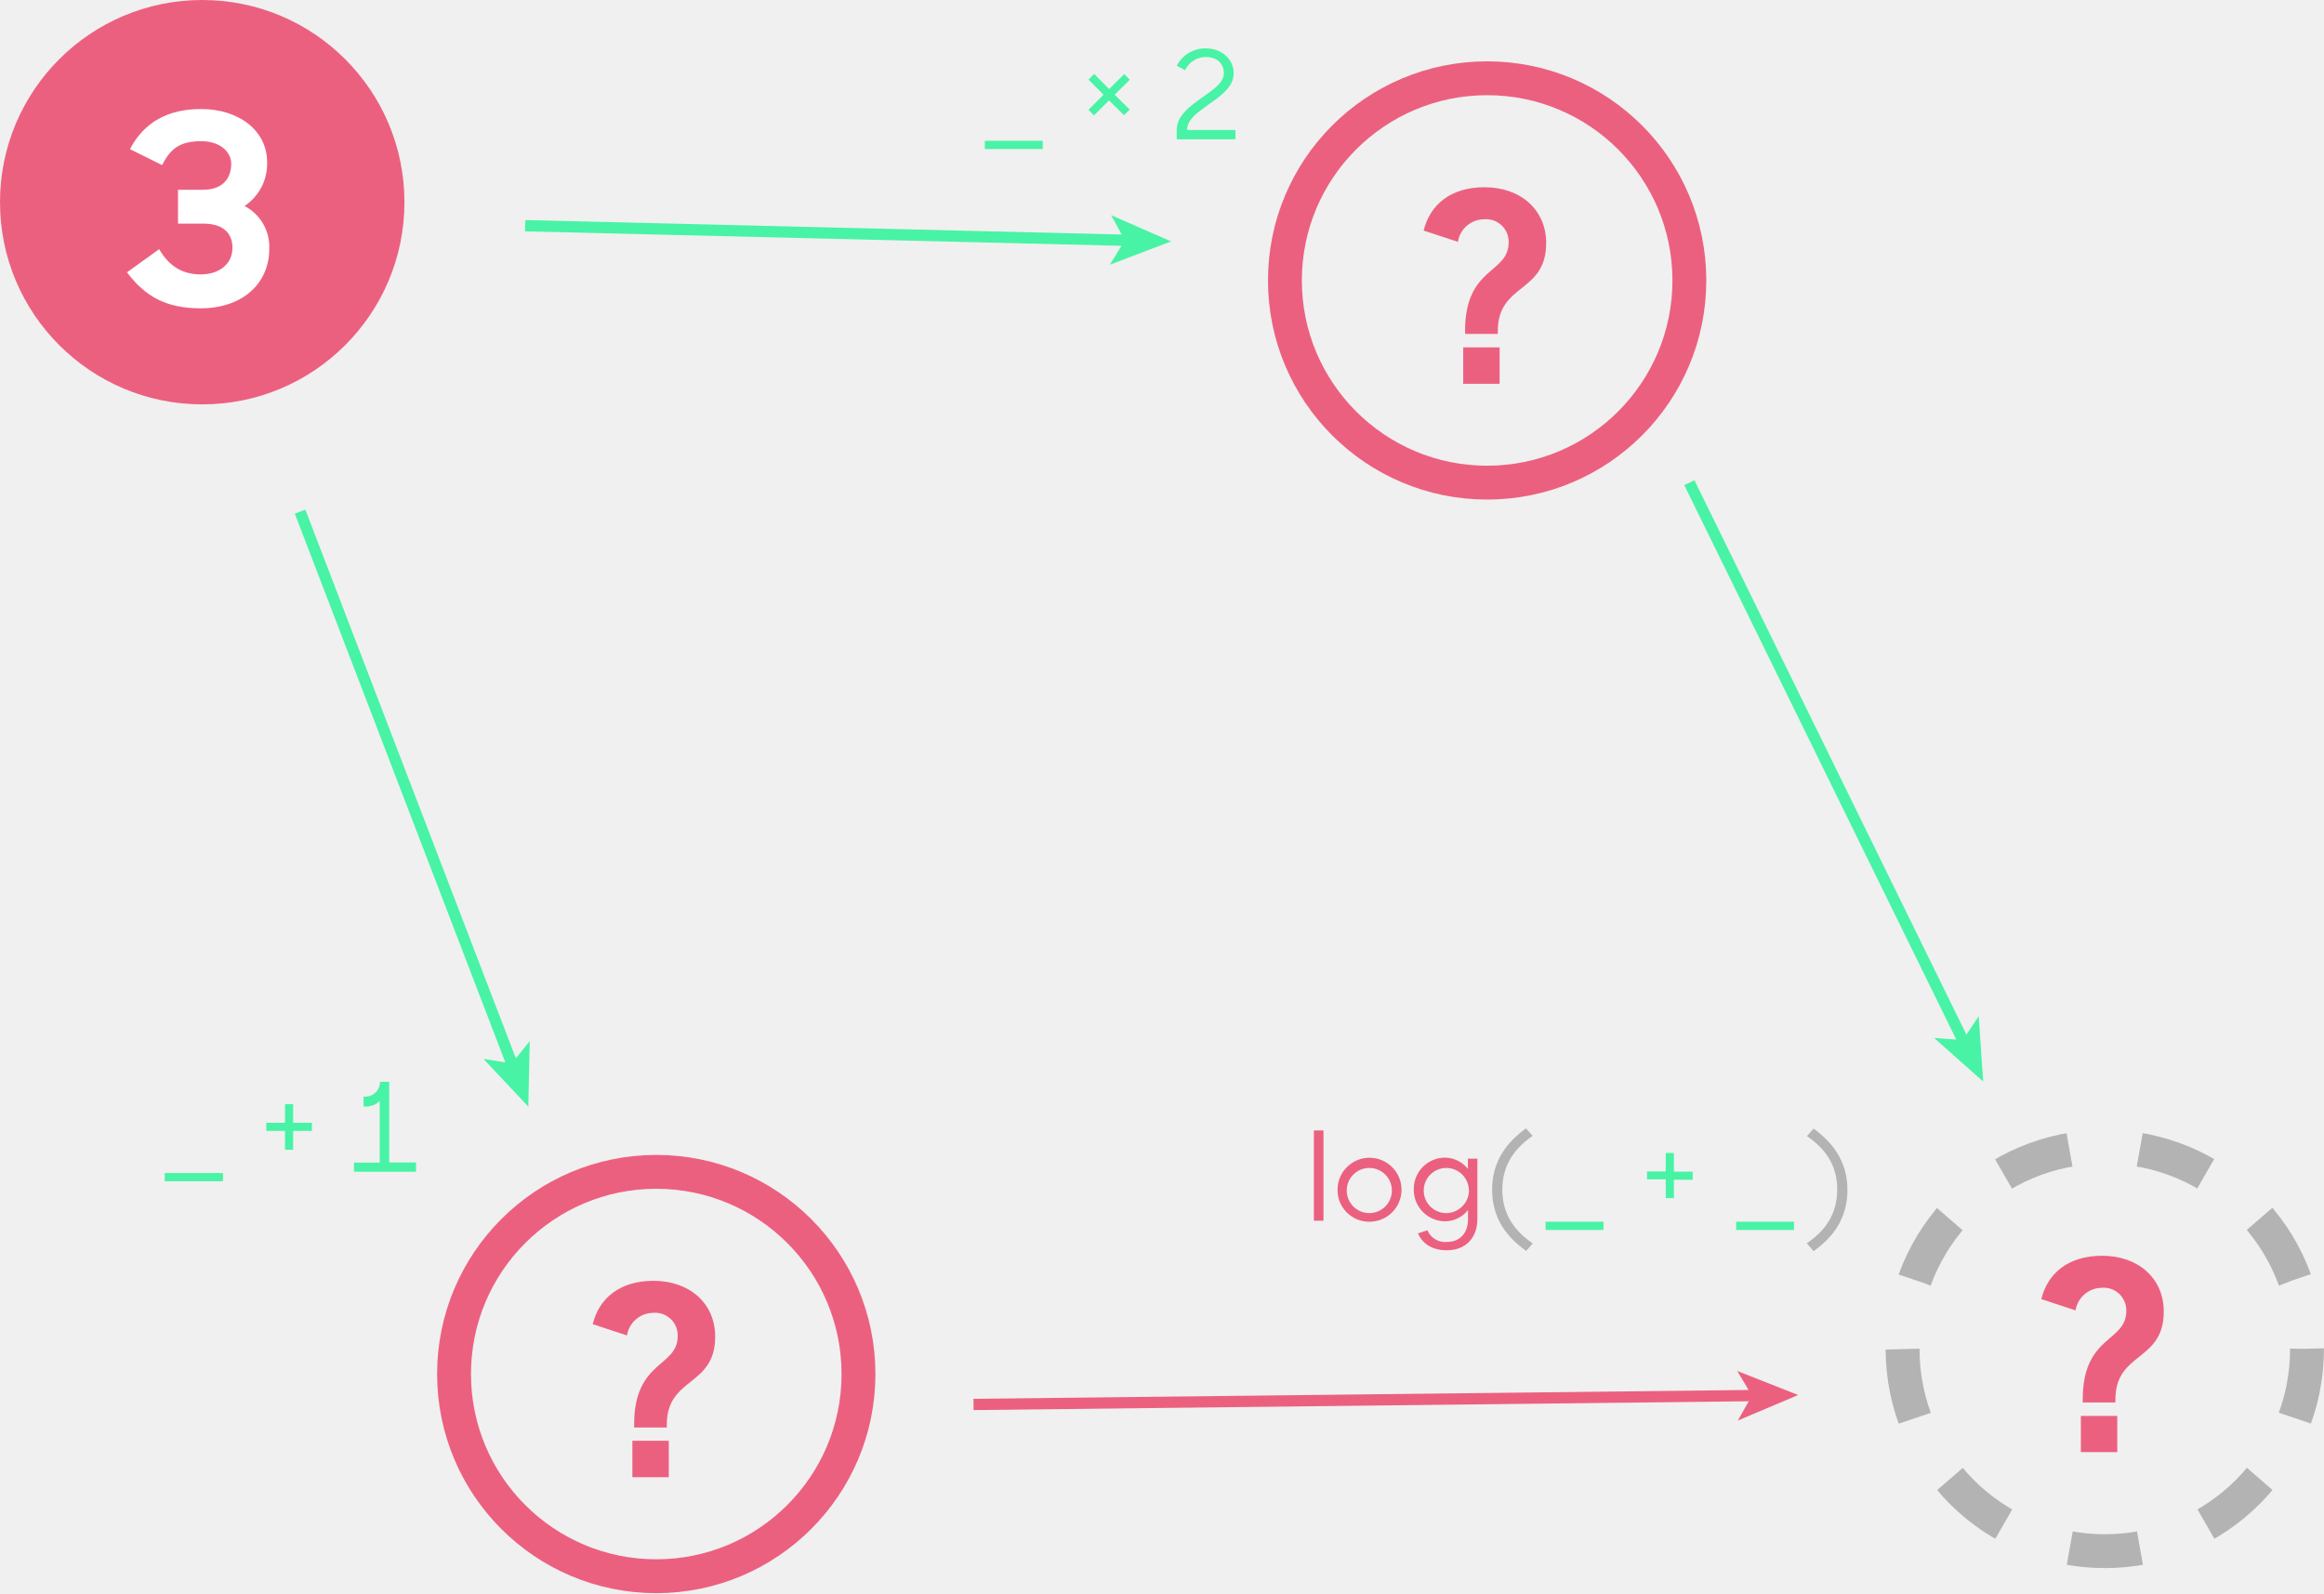
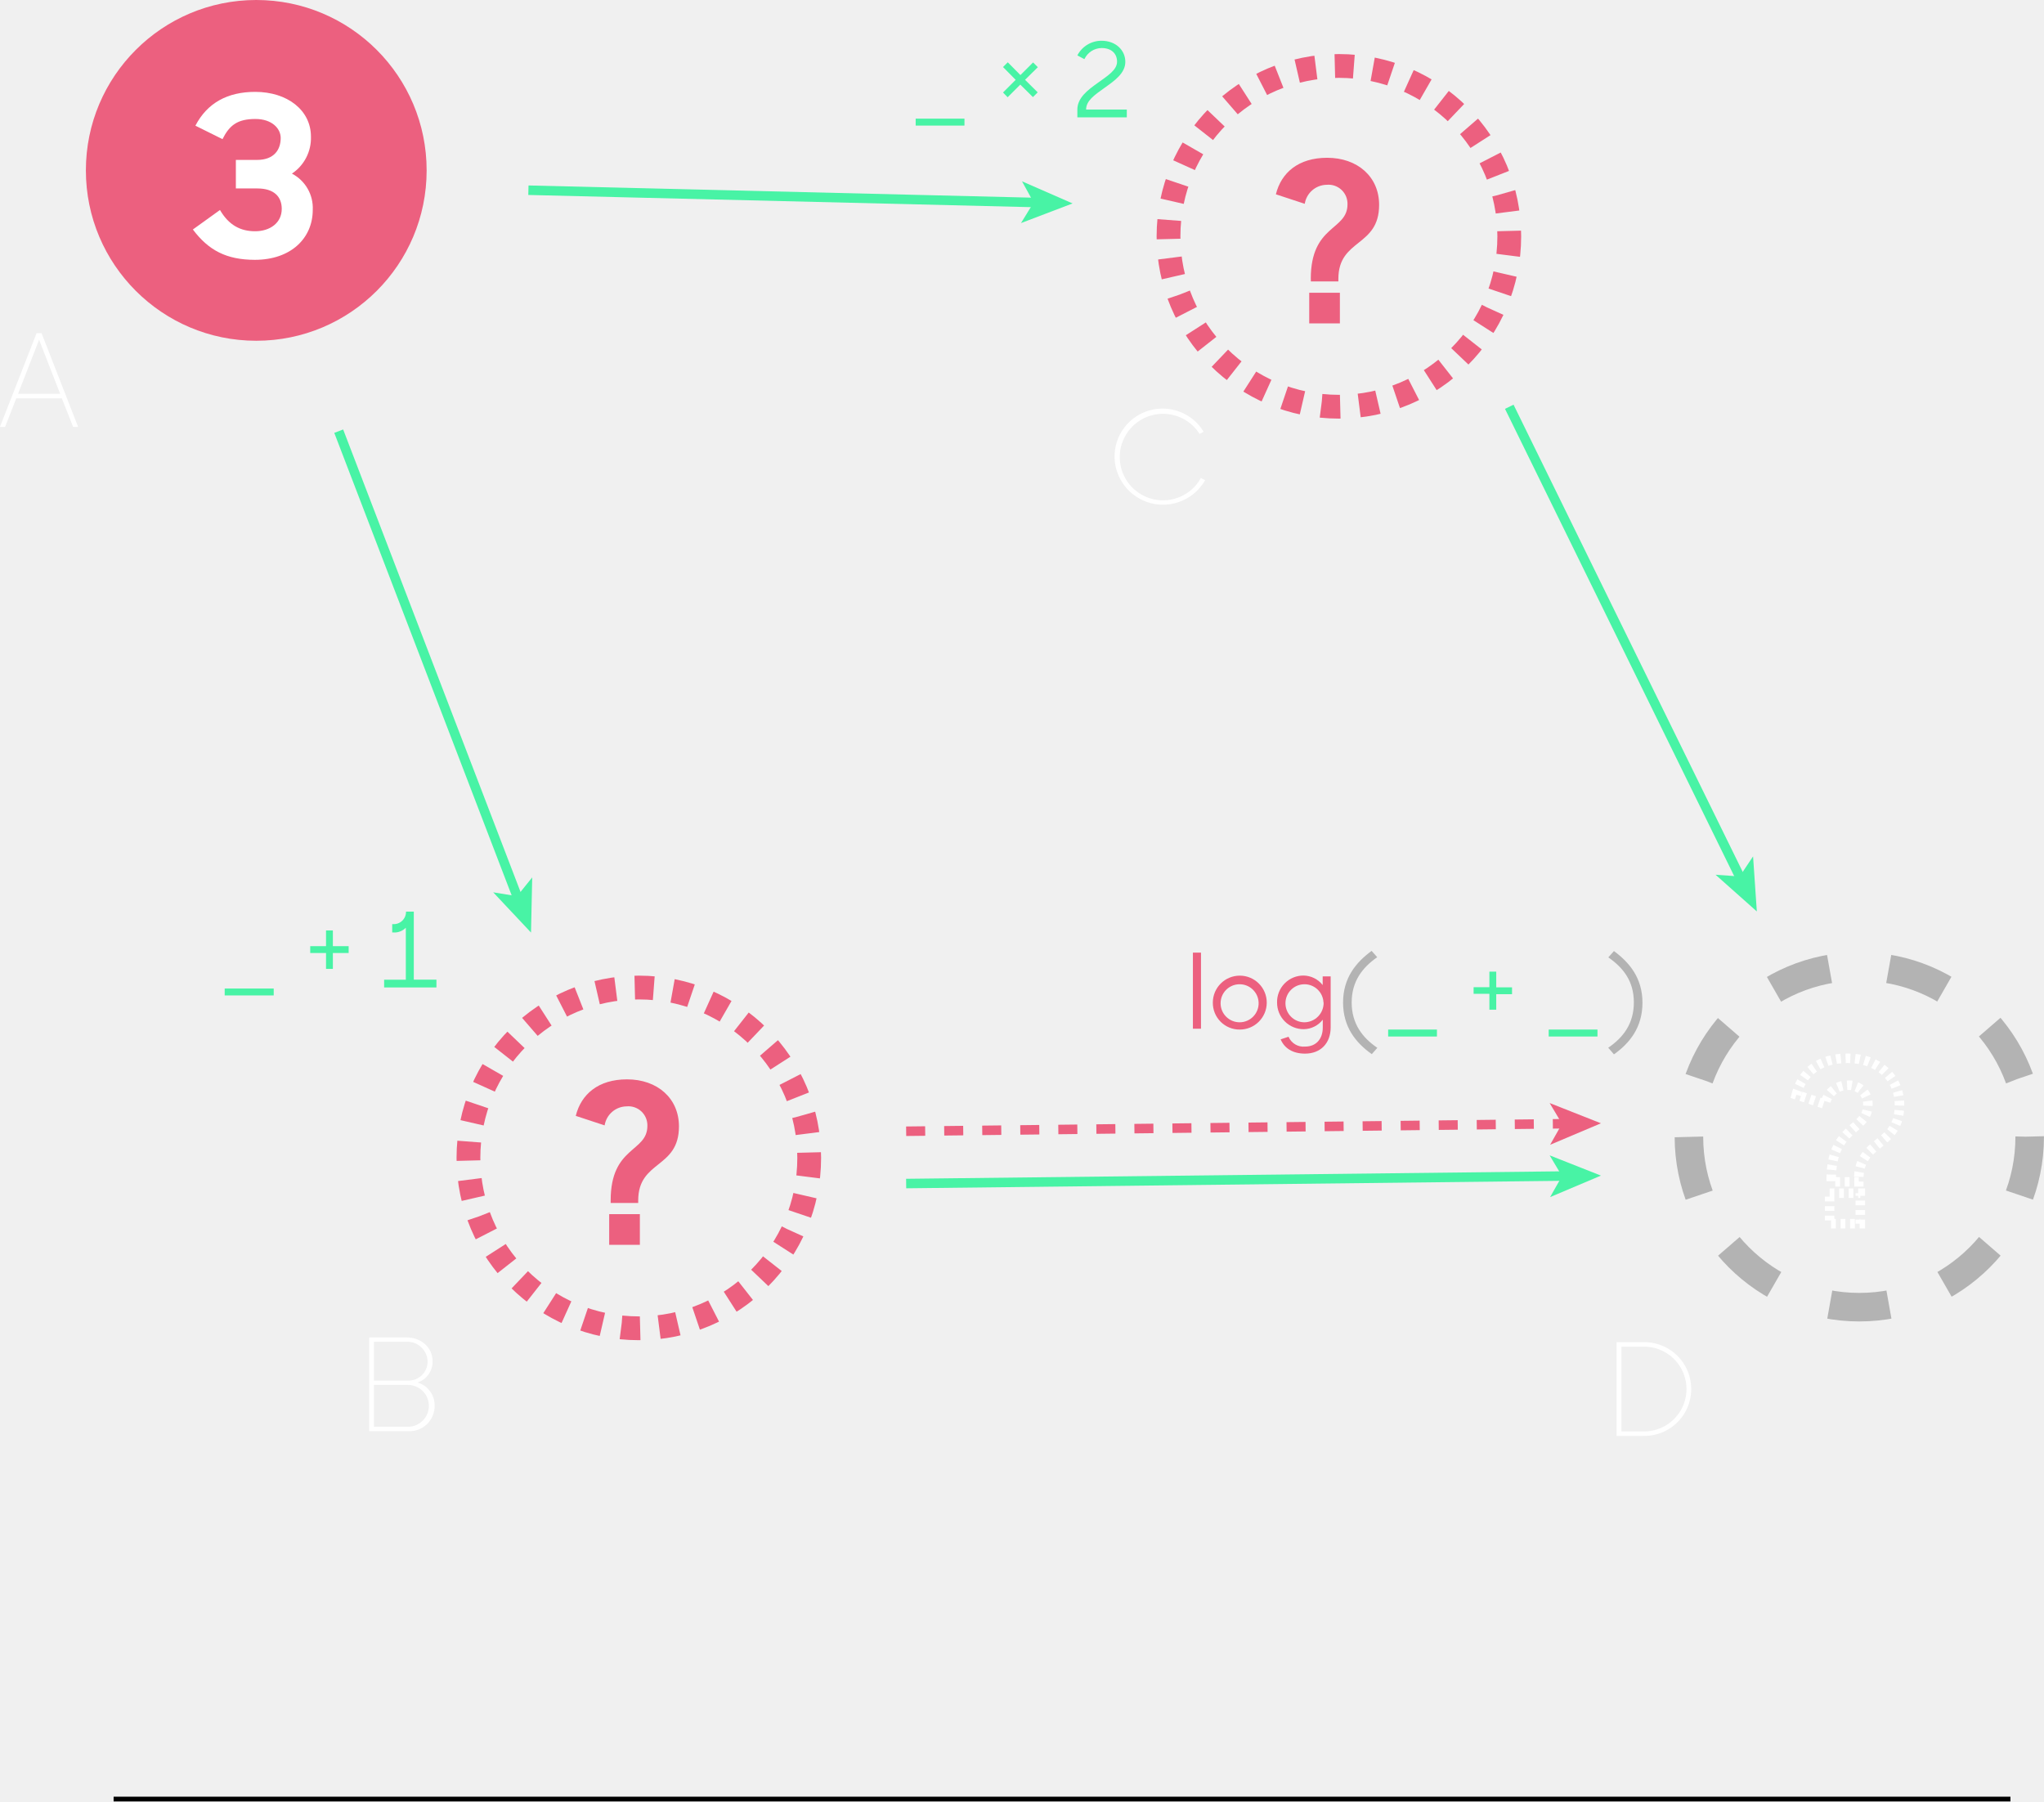
- <svg xmlns="http://www.w3.org/2000/svg" viewBox="0 0 411.78 282.33">
-   <circle cx="35.83" cy="35.83" r="35.83" style="fill:#ec607f" />
-   <path d="M239,173.93l5.7-4.1c1.84,3.16,4.28,4.47,7.39,4.47s5.6-1.74,5.6-4.71c0-2.54-1.6-4.29-5.13-4.29h-4.52v-6h4.43c3.67,0,5-2.21,5-4.61,0-2-1.84-4-5.32-4-3.77,0-5.46,1.32-6.92,4.24l-5.7-2.83c2.5-4.8,6.78-7.11,12.57-7.11,6.78,0,11.73,3.86,11.73,9.42a9,9,0,0,1-4,7.77,8.16,8.16,0,0,1,4.38,7.63c0,5.89-4.52,10.5-12.2,10.5C246.09,180.29,242.32,178.35,239,173.93Z" transform="translate(-216.5 -125.67)" style="fill:#fff" />
-   <circle cx="116.28" cy="243.5" r="35.83" style="fill:none;stroke:#ec607f;stroke-miterlimit:10;stroke-width:6px" />
-   <path d="M328.86,378.11c0-11.44,7.72-10.08,7.72-15.68a4,4,0,0,0-4.38-4.1,4.74,4.74,0,0,0-4.61,4l-6.07-2c1.13-4.57,4.76-7.68,10.78-7.68,6.4,0,10.92,4,10.92,9.89,0,8.95-8.57,7.06-8.57,15.59v0.52h-5.79v-0.52ZM328.53,381H335v6.45h-6.45V381Z" transform="translate(-216.5 -125.67)" style="fill:#ec607f" />
-   <circle cx="263.5" cy="49.7" r="35.83" style="fill:none;stroke:#ec607f;stroke-miterlimit:10;stroke-width:6px" />
-   <path d="M476.09,184.31c0-11.44,7.72-10.08,7.72-15.68a4,4,0,0,0-4.38-4.1,4.74,4.74,0,0,0-4.61,4l-6.07-2c1.13-4.57,4.76-7.68,10.78-7.68,6.4,0,10.93,4,10.93,9.89,0,8.95-8.57,7.06-8.57,15.59v0.52h-5.79v-0.52Zm-0.33,2.92h6.45v6.45h-6.45v-6.45Z" transform="translate(-216.5 -125.67)" style="fill:#ec607f" />
-   <circle cx="372.94" cy="239.06" r="35.83" style="fill:none;stroke:#b3b3b3;stroke-miterlimit:10;stroke-width:6px;stroke-dasharray:12.505,12.505" />
-   <path d="M585.53,373.67c0-11.44,7.72-10.08,7.72-15.68a4,4,0,0,0-4.38-4.1,4.74,4.74,0,0,0-4.61,4l-6.07-2c1.13-4.57,4.76-7.68,10.78-7.68,6.4,0,10.92,4,10.92,9.89,0,8.95-8.57,7.06-8.57,15.59v0.52h-5.79v-0.52Zm-0.33,2.92h6.45V383H585.2v-6.45Z" transform="translate(-216.5 -125.67)" style="fill:#ec607f" />
-   <line x1="53.17" y1="90.67" x2="90.88" y2="188.99" style="fill:none;stroke:#48f3a5;stroke-miterlimit:10;stroke-width:2px" />
-   <polygon points="93.61 196.11 85.66 187.65 90.68 188.46 93.86 184.51 93.61 196.11" style="fill:#48f3a5" />
-   <line x1="93.06" y1="40" x2="199.88" y2="42.59" style="fill:none;stroke:#48f3a5;stroke-miterlimit:10;stroke-width:2px" />
-   <polygon points="207.5 42.78 196.65 46.91 199.31 42.58 196.87 38.13 207.5 42.78" style="fill:#48f3a5" />
-   <line x1="172.5" y1="248.89" x2="310.99" y2="247.31" style="fill:none;stroke:#ec607f;stroke-miterlimit:10;stroke-width:2px" />
-   <polygon points="318.61 247.22 307.92 251.74 310.42 247.32 307.82 242.96 318.61 247.22" style="fill:#ec607f" />
-   <line x1="299.33" y1="85.54" x2="348.03" y2="184.82" style="fill:none;stroke:#48f3a5;stroke-miterlimit:10;stroke-width:2px" />
-   <polygon points="351.39 191.67 342.71 183.95 347.78 184.31 350.6 180.09 351.39 191.67" style="fill:#48f3a5" />
-   <path d="M245.69,333.55H256V335H245.69v-1.46Z" transform="translate(-216.5 -125.67)" style="fill:#48f3a5" />
-   <path d="M263.67,324.64H267v-3.3h1.44v3.3h3.32v1.44h-3.32v3.34H267v-3.34h-3.32v-1.44Z" transform="translate(-216.5 -125.67)" style="fill:#48f3a5" />
-   <path d="M279.24,331.7h4.54V320.76a3.31,3.31,0,0,1-2.6,1h-0.26V320H281a2.58,2.58,0,0,0,2.82-2.62h1.64v14.3h4.76v1.64h-11V331.7Z" transform="translate(-216.5 -125.67)" style="fill:#48f3a5" />
-   <path d="M391,150.62h10.26v1.46H391v-1.46Z" transform="translate(-216.5 -125.67)" style="fill:#48f3a5" />
-   <path d="M409.37,145.12l2.66-2.66-2.66-2.69,1-1,2.66,2.69,2.66-2.66,1,1L414,142.45l2.66,2.64-1,1L413,143.46l-2.66,2.66Z" transform="translate(-216.5 -125.67)" style="fill:#48f3a5" />
-   <path d="M425,148.72c0-2.51,2.23-4.15,4.35-5.66,1.94-1.4,4-2.66,4-4.41s-1.22-2.88-3.25-2.88a4.06,4.06,0,0,0-3.62,2.34l-1.48-.79a5.71,5.71,0,0,1,5.09-3.08c3,0,5,2,5,4.43s-2.31,4-4.41,5.5-3.84,2.69-3.84,4.54v0h8.56v1.64H425v-1.68Z" transform="translate(-216.5 -125.67)" style="fill:#48f3a5" />
-   <path d="M449.25,326H451V342h-1.7V326Z" transform="translate(-216.5 -125.67)" style="fill:#ec607f" />
-   <path d="M453.49,336.5a5.67,5.67,0,1,1,5.66,5.68A5.61,5.61,0,0,1,453.49,336.5Zm9.63,0a4,4,0,1,0-4,4.15A4,4,0,0,0,463.12,336.5Z" transform="translate(-216.5 -125.67)" style="fill:#ec607f" />
-   <path d="M467,336.5a5.54,5.54,0,0,1,5.59-5.68,5.21,5.21,0,0,1,4,2V331h1.68v10.72c0,3.32-2.1,5.52-5.39,5.52-2.66,0-4.35-1.18-5.13-3l1.66-.55a3.42,3.42,0,0,0,3.47,2.07c2.38,0,3.73-1.66,3.73-4v-1.66a5.14,5.14,0,0,1-4,2A5.57,5.57,0,0,1,467,336.5Zm9.76,0a4,4,0,1,0-4.08,4.15A4.08,4.08,0,0,0,476.79,336.5Z" transform="translate(-216.5 -125.67)" style="fill:#ec607f" />
-   <path d="M480.88,336.5c0-5.22,2.75-8.47,6-10.87l1.18,1.33c-3.12,2.18-5.37,5.07-5.37,9.52s2.23,7.38,5.39,9.54l-1.16,1.33C483.61,345,480.88,341.7,480.88,336.5Z" transform="translate(-216.5 -125.67)" style="fill:#b3b3b3" />
-   <path d="M490.36,342.18h10.26v1.46H490.36v-1.46Z" transform="translate(-216.5 -125.67)" style="fill:#48f3a5" />
-   <path d="M508.33,333.27h3.32V330h1.44v3.3h3.32v1.44h-3.32V338h-1.44v-3.34h-3.32v-1.44Z" transform="translate(-216.5 -125.67)" style="fill:#48f3a5" />
-   <path d="M524.12,342.18h10.26v1.46H524.12v-1.46Z" transform="translate(-216.5 -125.67)" style="fill:#48f3a5" />
-   <path d="M536.66,327l1.18-1.33c3.25,2.4,6,5.66,6,10.87s-2.73,8.54-6,10.85L536.64,346c3.17-2.16,5.39-5.07,5.39-9.54S539.78,329.16,536.66,327Z" transform="translate(-216.5 -125.67)" style="fill:#b3b3b3" />
+ <svg xmlns="http://www.w3.org/2000/svg" viewBox="0 0 429.84 378.83">
+   <circle cx="53.89" cy="35.83" r="35.83" style="fill:#ec607f" />
+   <path d="M239,173.93l5.7-4.1c1.84,3.16,4.28,4.47,7.39,4.47s5.6-1.74,5.6-4.71c0-2.54-1.6-4.29-5.13-4.29h-4.52v-6h4.43c3.67,0,5-2.21,5-4.61,0-2-1.84-4-5.32-4-3.77,0-5.46,1.32-6.92,4.24l-5.7-2.83c2.5-4.8,6.78-7.11,12.57-7.11,6.78,0,11.73,3.86,11.73,9.42a9,9,0,0,1-4,7.77,8.16,8.16,0,0,1,4.38,7.63c0,5.89-4.52,10.5-12.2,10.5C246.09,180.29,242.32,178.35,239,173.93Z" transform="translate(-198.44 -125.67)" style="fill:#fff" />
+   <circle cx="134.34" cy="243.5" r="35.83" style="fill:none;stroke:#ec607f;stroke-miterlimit:10;stroke-width:5px;stroke-dasharray:4" />
+   <path d="M326.86,378.11c0-11.44,7.72-10.08,7.72-15.68a4,4,0,0,0-4.38-4.1,4.74,4.74,0,0,0-4.61,4l-6.07-2c1.13-4.57,4.76-7.68,10.78-7.68,6.4,0,10.92,4,10.92,9.89,0,8.95-8.57,7.06-8.57,15.59v0.52h-5.79v-0.52ZM326.53,381H333v6.45h-6.45V381Z" transform="translate(-198.44 -125.67)" style="fill:#ec607f" />
+   <circle cx="281.56" cy="49.7" r="35.83" style="fill:none;stroke:#ec607f;stroke-miterlimit:10;stroke-width:5px;stroke-dasharray:4" />
+   <path d="M474.09,184.31c0-11.44,7.72-10.08,7.72-15.68a4,4,0,0,0-4.38-4.1,4.74,4.74,0,0,0-4.61,4l-6.07-2c1.13-4.57,4.76-7.68,10.78-7.68,6.4,0,10.93,4,10.93,9.89,0,8.95-8.57,7.06-8.57,15.59v0.52h-5.79v-0.52Zm-0.33,2.92h6.45v6.45h-6.45v-6.45Z" transform="translate(-198.44 -125.67)" style="fill:#ec607f" />
+   <circle cx="391" cy="239.06" r="35.83" style="fill:none;stroke:#b3b3b3;stroke-miterlimit:10;stroke-width:6px;stroke-dasharray:12.505,12.505" />
+   <path d="M583.53,373.67c0-11.44,7.72-10.08,7.72-15.68a4,4,0,0,0-4.38-4.1,4.74,4.74,0,0,0-4.61,4l-6.07-2c1.13-4.57,4.76-7.68,10.78-7.68,6.4,0,10.92,4,10.92,9.89,0,8.95-8.57,7.06-8.57,15.59v0.52h-5.79v-0.52Zm-0.33,2.92h6.45V383H583.2v-6.45Z" transform="translate(-198.44 -125.67)" style="fill:none;stroke:#fff;stroke-miterlimit:10;stroke-width:2px;stroke-dasharray:1" />
+   <line x1="71.23" y1="90.67" x2="108.94" y2="188.99" style="fill:none;stroke:#48f3a5;stroke-miterlimit:10;stroke-width:2px" />
+   <polygon points="111.67 196.11 103.72 187.65 108.74 188.46 111.92 184.51 111.67 196.11" style="fill:#48f3a5" />
+   <line x1="111.12" y1="40" x2="217.94" y2="42.59" style="fill:none;stroke:#48f3a5;stroke-miterlimit:10;stroke-width:2px" />
+   <polygon points="225.56 42.78 214.71 46.91 217.37 42.58 214.92 38.13 225.56 42.78" style="fill:#48f3a5" />
+   <line x1="190.56" y1="248.89" x2="329.05" y2="247.31" style="fill:none;stroke:#48f3a5;stroke-miterlimit:10;stroke-width:2px" />
+   <polygon points="336.67 247.22 325.98 251.74 328.48 247.32 325.88 242.96 336.67 247.22" style="fill:#48f3a5" />
+   <line x1="317.39" y1="85.54" x2="366.09" y2="184.82" style="fill:none;stroke:#48f3a5;stroke-miterlimit:10;stroke-width:2px" />
+   <polygon points="369.45 191.67 360.77 183.95 365.84 184.31 368.66 180.09 369.45 191.67" style="fill:#48f3a5" />
+   <path d="M245.69,333.55H256V335H245.69v-1.46Z" transform="translate(-198.44 -125.67)" style="fill:#48f3a5" />
+   <path d="M263.67,324.64H267v-3.3h1.44v3.3h3.32v1.44h-3.32v3.34H267v-3.34h-3.32v-1.44Z" transform="translate(-198.44 -125.67)" style="fill:#48f3a5" />
+   <path d="M279.24,331.7h4.54V320.76a3.31,3.31,0,0,1-2.6,1h-0.26V320H281a2.58,2.58,0,0,0,2.82-2.62h1.64v14.3h4.76v1.64h-11V331.7Z" transform="translate(-198.44 -125.67)" style="fill:#48f3a5" />
+   <path d="M391,150.62h10.26v1.46H391v-1.46Z" transform="translate(-198.44 -125.67)" style="fill:#48f3a5" />
+   <path d="M409.37,145.12l2.66-2.66-2.66-2.69,1-1,2.66,2.69,2.66-2.66,1,1L414,142.45l2.66,2.64-1,1L413,143.46l-2.66,2.66Z" transform="translate(-198.44 -125.67)" style="fill:#48f3a5" />
+   <path d="M425,148.72c0-2.51,2.23-4.15,4.35-5.66,1.94-1.4,4-2.66,4-4.41s-1.22-2.88-3.25-2.88a4.06,4.06,0,0,0-3.62,2.34l-1.48-.79a5.71,5.71,0,0,1,5.09-3.08c3,0,5,2,5,4.43s-2.31,4-4.41,5.5-3.84,2.69-3.84,4.54v0h8.56v1.64H425v-1.68Z" transform="translate(-198.44 -125.67)" style="fill:#48f3a5" />
+   <path d="M449.25,326H451V342h-1.7V326Z" transform="translate(-198.44 -125.67)" style="fill:#ec607f" />
+   <path d="M453.49,336.5a5.67,5.67,0,1,1,5.66,5.68A5.61,5.61,0,0,1,453.49,336.5Zm9.63,0a4,4,0,1,0-4,4.15A4,4,0,0,0,463.12,336.5Z" transform="translate(-198.44 -125.67)" style="fill:#ec607f" />
+   <path d="M467,336.5a5.54,5.54,0,0,1,5.59-5.68,5.21,5.21,0,0,1,4,2V331h1.68v10.72c0,3.32-2.1,5.52-5.39,5.52-2.66,0-4.35-1.18-5.13-3l1.66-.55a3.42,3.42,0,0,0,3.47,2.07c2.38,0,3.73-1.66,3.73-4v-1.66a5.14,5.14,0,0,1-4,2A5.57,5.57,0,0,1,467,336.5Zm9.76,0a4,4,0,1,0-4.08,4.15A4.08,4.08,0,0,0,476.79,336.5Z" transform="translate(-198.44 -125.67)" style="fill:#ec607f" />
+   <path d="M480.88,336.5c0-5.22,2.75-8.47,6-10.87l1.18,1.33c-3.12,2.18-5.37,5.07-5.37,9.52s2.23,7.38,5.39,9.54l-1.16,1.33C483.61,345,480.88,341.7,480.88,336.5Z" transform="translate(-198.44 -125.67)" style="fill:#b3b3b3" />
+   <path d="M490.36,342.18h10.26v1.46H490.36v-1.46Z" transform="translate(-198.44 -125.67)" style="fill:#48f3a5" />
+   <path d="M508.33,333.27h3.32V330h1.44v3.3h3.32v1.44h-3.32V338h-1.44v-3.34h-3.32v-1.44Z" transform="translate(-198.44 -125.67)" style="fill:#48f3a5" />
+   <path d="M524.12,342.18h10.26v1.46H524.12v-1.46Z" transform="translate(-198.44 -125.67)" style="fill:#48f3a5" />
+   <path d="M536.66,327l1.18-1.33c3.25,2.4,6,5.66,6,10.87s-2.73,8.54-6,10.85L536.64,346c3.17-2.16,5.39-5.07,5.39-9.54S539.78,329.16,536.66,327Z" transform="translate(-198.44 -125.67)" style="fill:#b3b3b3" />
+   <path d="M206.13,195.74h1.05l7.69,19.7h-1.05l-2.38-6h-9.58l-2.35,6h-1.08Zm-3.89,12.74h8.85l-4.43-11.36Z" transform="translate(-198.44 -125.67)" style="fill:#fff" />
+   <path d="M276.08,406.92h7.85c3.1,0,5.48,2.13,5.48,5a4.6,4.6,0,0,1-3.16,4.48,5,5,0,0,1,3.59,4.94,5.27,5.27,0,0,1-5.56,5.29h-8.21V406.92Zm1,0.92V416h7.1a4,4,0,0,0,4.18-4.08,4.24,4.24,0,0,0-4.48-4.08h-6.8Zm0,9.07v8.8h7.15a4.4,4.4,0,1,0,0-8.8h-7.18Z" transform="translate(-198.44 -125.67)" style="fill:#fff" />
+   <path d="M432.82,221.7a10.1,10.1,0,0,1,18.73-5.26l-0.84.49a9.1,9.1,0,1,0,.27,9.26l0.89,0.46A10.19,10.19,0,0,1,432.82,221.7Z" transform="translate(-198.44 -125.67)" style="fill:#fff" />
+   <path d="M538.41,407.92h5.51a9.86,9.86,0,1,1,0,19.71h-5.53V407.92Zm1,0.95v17.81h4.48a8.91,8.91,0,1,0,0-17.81h-4.45Z" transform="translate(-198.44 -125.67)" style="fill:#fff" />
+   <line x1="23.89" y1="378.33" x2="422.78" y2="378.33" style="fill:none;stroke:#000;stroke-miterlimit:10" />
+   <line x1="190.56" y1="237.89" x2="329.05" y2="236.31" style="fill:none;stroke:#ec607f;stroke-miterlimit:10;stroke-width:2px;stroke-dasharray:4,4" />
+   <polygon points="336.67 236.22 325.98 240.74 328.48 236.32 325.88 231.96 336.67 236.22" style="fill:#ec607f" />
</svg>
